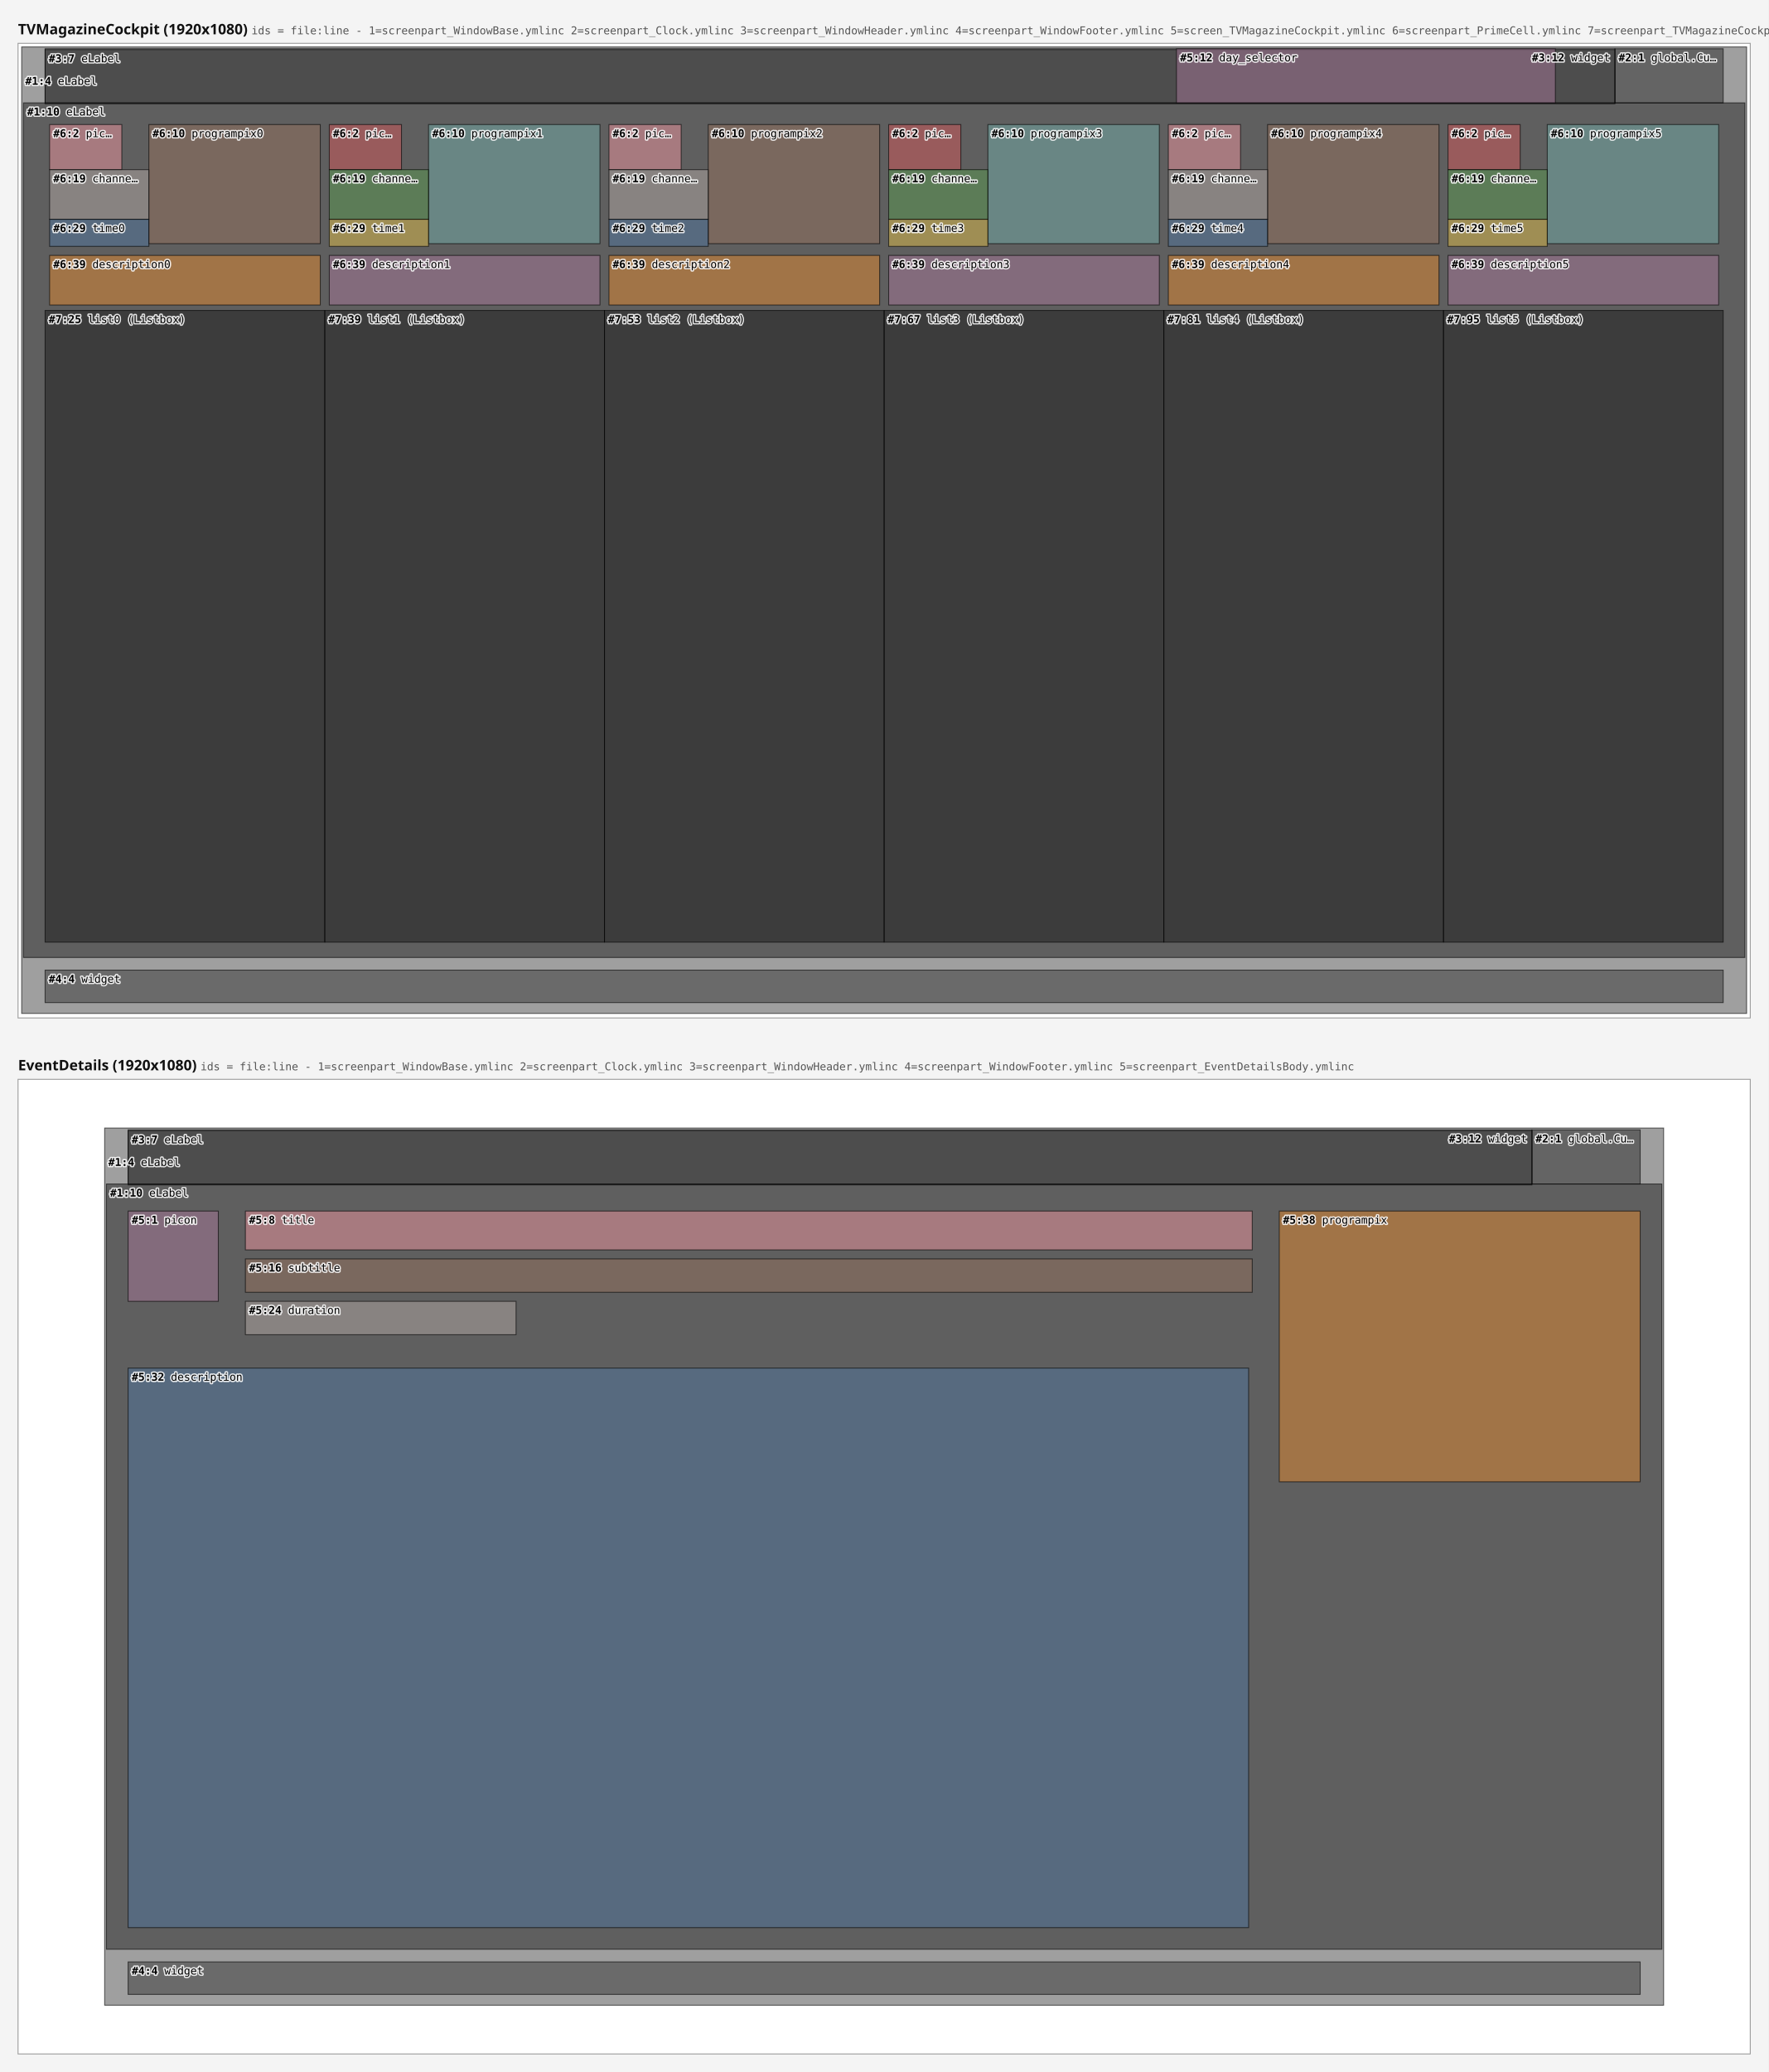
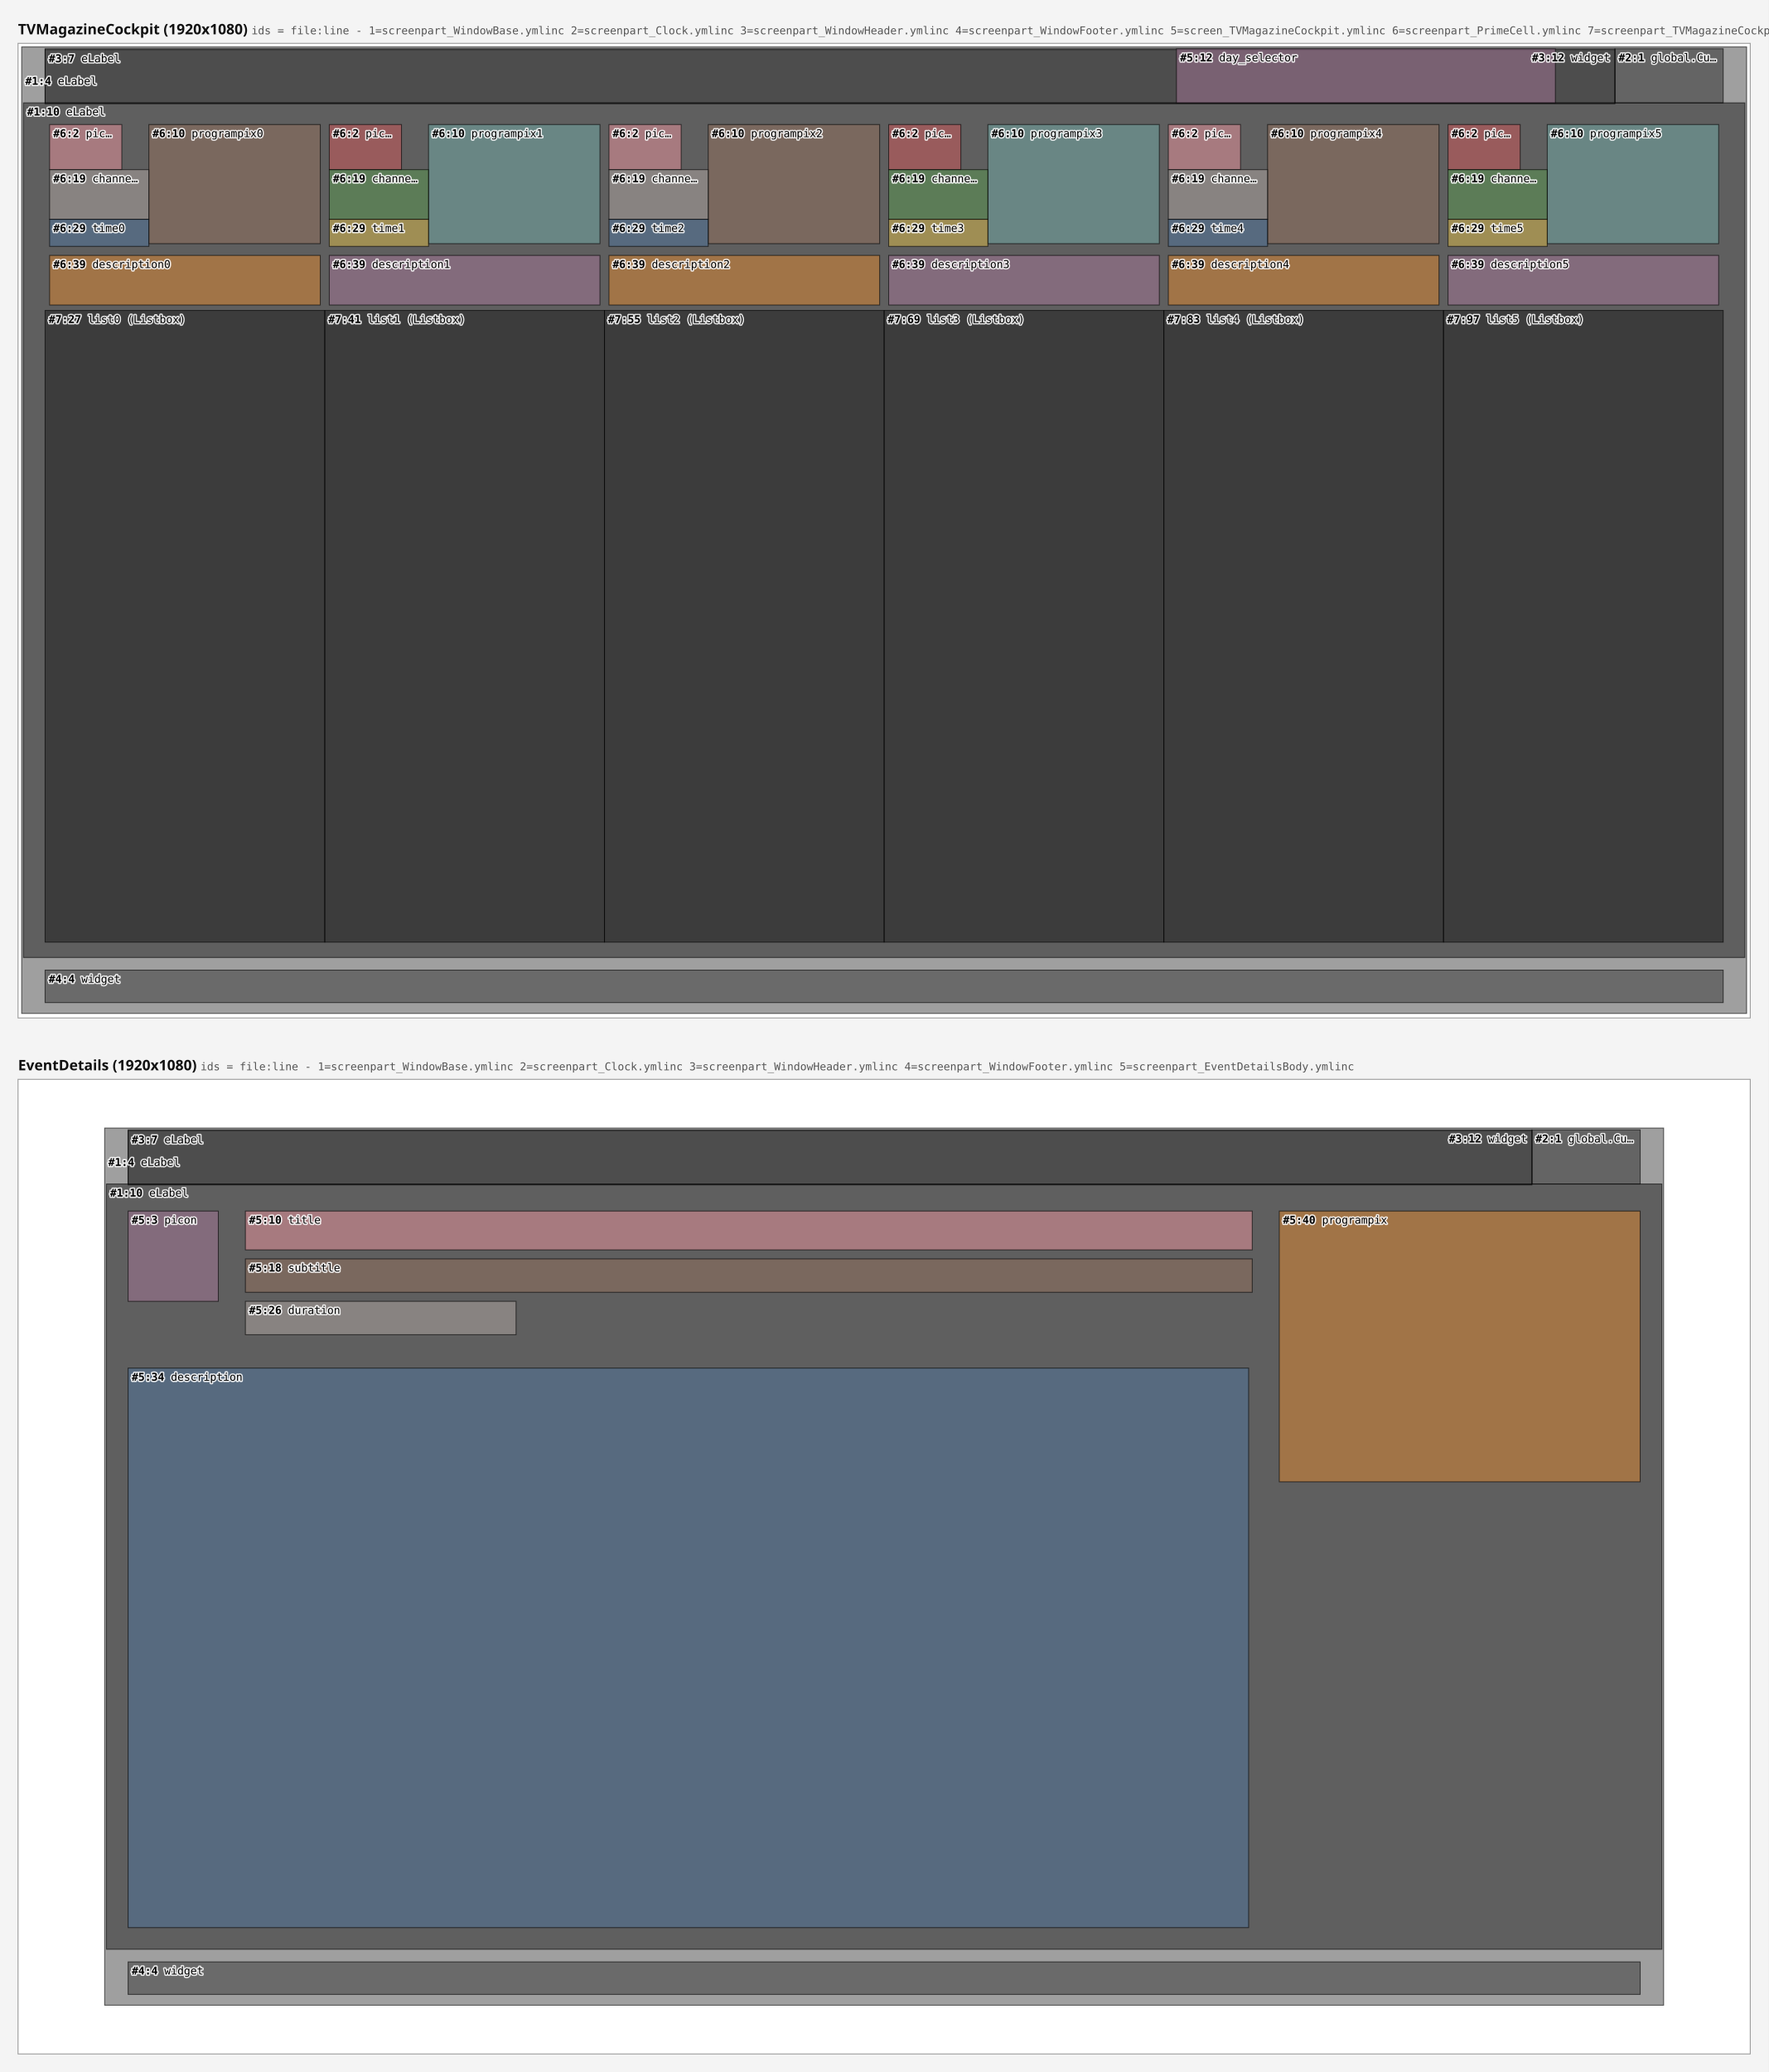
<svg xmlns="http://www.w3.org/2000/svg" width="1960" height="2296" viewBox="0 0 1960 2296">
  <rect x="0" y="0" width="1960" height="2296" fill="#f4f4f4" />
  <text x="20" y="38" font-family="sans-serif" font-size="16" font-weight="bold" fill="#111111">TVMagazineCockpit (1920x1080) <tspan font-family="monospace" font-size="12" font-weight="normal" fill="#555555">ids = file:line - 1=screenpart_WindowBase.ymlinc  2=screenpart_Clock.ymlinc  3=screenpart_WindowHeader.ymlinc  4=screenpart_WindowFooter.ymlinc  5=screen_TVMagazineCockpit.ymlinc  6=screenpart_PrimeCell.ymlinc  7=screenpart_TVMagazineCockpitBody.ymlinc</tspan>
  </text>
  <g data-screen="0" transform="translate(20,48)">
    <rect x="0" y="0" width="1920" height="1080" fill="#ffffff" stroke="#999999" stroke-width="1" />
    <rect data-ref="0:0" data-src="screenpart_WindowBase.ymlinc:4" x="4" y="4" width="1912" height="1071" fill="#2c2c2c" fill-opacity="0.45" stroke="#000000" stroke-opacity="0.6" stroke-width="1" />
    <rect data-ref="0:1" data-src="screenpart_WindowBase.ymlinc:10" x="6" y="66" width="1908" height="947" fill="#121212" fill-opacity="0.45" stroke="#000000" stroke-opacity="0.6" stroke-width="1" />
    <rect data-ref="0:7" data-src="screenpart_PrimeCell.ymlinc:2" x="35" y="90" width="80" height="50" fill="#ff9da7" fill-opacity="0.45" stroke="#000000" stroke-opacity="0.6" stroke-width="1" />
    <rect data-ref="0:8" data-src="screenpart_PrimeCell.ymlinc:10" x="145" y="90" width="190" height="132" fill="#9c755f" fill-opacity="0.45" stroke="#000000" stroke-opacity="0.6" stroke-width="1" />
    <rect data-ref="0:9" data-src="screenpart_PrimeCell.ymlinc:19" x="35" y="140" width="110" height="55" fill="#bab0ac" fill-opacity="0.45" stroke="#000000" stroke-opacity="0.6" stroke-width="1" />
    <rect data-ref="0:10" data-src="screenpart_PrimeCell.ymlinc:29" x="35" y="195" width="110" height="30" fill="#4e79a7" fill-opacity="0.45" stroke="#000000" stroke-opacity="0.6" stroke-width="1" />
    <rect data-ref="0:11" data-src="screenpart_PrimeCell.ymlinc:39" x="35" y="235" width="300" height="55" fill="#f28e2b" fill-opacity="0.45" stroke="#000000" stroke-opacity="0.6" stroke-width="1" />
    <rect data-ref="0:12" data-src="screenpart_PrimeCell.ymlinc:2" x="345" y="90" width="80" height="50" fill="#e15759" fill-opacity="0.45" stroke="#000000" stroke-opacity="0.6" stroke-width="1" />
    <rect data-ref="0:13" data-src="screenpart_PrimeCell.ymlinc:10" x="455" y="90" width="190" height="132" fill="#76b7b2" fill-opacity="0.45" stroke="#000000" stroke-opacity="0.6" stroke-width="1" />
    <rect data-ref="0:14" data-src="screenpart_PrimeCell.ymlinc:19" x="345" y="140" width="110" height="55" fill="#59a14f" fill-opacity="0.45" stroke="#000000" stroke-opacity="0.6" stroke-width="1" />
    <rect data-ref="0:15" data-src="screenpart_PrimeCell.ymlinc:29" x="345" y="195" width="110" height="30" fill="#edc948" fill-opacity="0.45" stroke="#000000" stroke-opacity="0.6" stroke-width="1" />
    <rect data-ref="0:16" data-src="screenpart_PrimeCell.ymlinc:39" x="345" y="235" width="300" height="55" fill="#b07aa1" fill-opacity="0.45" stroke="#000000" stroke-opacity="0.6" stroke-width="1" />
    <rect data-ref="0:17" data-src="screenpart_PrimeCell.ymlinc:2" x="655" y="90" width="80" height="50" fill="#ff9da7" fill-opacity="0.45" stroke="#000000" stroke-opacity="0.6" stroke-width="1" />
    <rect data-ref="0:18" data-src="screenpart_PrimeCell.ymlinc:10" x="765" y="90" width="190" height="132" fill="#9c755f" fill-opacity="0.45" stroke="#000000" stroke-opacity="0.6" stroke-width="1" />
    <rect data-ref="0:19" data-src="screenpart_PrimeCell.ymlinc:19" x="655" y="140" width="110" height="55" fill="#bab0ac" fill-opacity="0.45" stroke="#000000" stroke-opacity="0.6" stroke-width="1" />
    <rect data-ref="0:20" data-src="screenpart_PrimeCell.ymlinc:29" x="655" y="195" width="110" height="30" fill="#4e79a7" fill-opacity="0.45" stroke="#000000" stroke-opacity="0.6" stroke-width="1" />
    <rect data-ref="0:21" data-src="screenpart_PrimeCell.ymlinc:39" x="655" y="235" width="300" height="55" fill="#f28e2b" fill-opacity="0.45" stroke="#000000" stroke-opacity="0.6" stroke-width="1" />
    <rect data-ref="0:22" data-src="screenpart_PrimeCell.ymlinc:2" x="965" y="90" width="80" height="50" fill="#e15759" fill-opacity="0.45" stroke="#000000" stroke-opacity="0.6" stroke-width="1" />
    <rect data-ref="0:23" data-src="screenpart_PrimeCell.ymlinc:10" x="1075" y="90" width="190" height="132" fill="#76b7b2" fill-opacity="0.45" stroke="#000000" stroke-opacity="0.6" stroke-width="1" />
    <rect data-ref="0:24" data-src="screenpart_PrimeCell.ymlinc:19" x="965" y="140" width="110" height="55" fill="#59a14f" fill-opacity="0.45" stroke="#000000" stroke-opacity="0.6" stroke-width="1" />
    <rect data-ref="0:25" data-src="screenpart_PrimeCell.ymlinc:29" x="965" y="195" width="110" height="30" fill="#edc948" fill-opacity="0.45" stroke="#000000" stroke-opacity="0.6" stroke-width="1" />
    <rect data-ref="0:26" data-src="screenpart_PrimeCell.ymlinc:39" x="965" y="235" width="300" height="55" fill="#b07aa1" fill-opacity="0.45" stroke="#000000" stroke-opacity="0.6" stroke-width="1" />
    <rect data-ref="0:27" data-src="screenpart_PrimeCell.ymlinc:2" x="1275" y="90" width="80" height="50" fill="#ff9da7" fill-opacity="0.45" stroke="#000000" stroke-opacity="0.6" stroke-width="1" />
    <rect data-ref="0:28" data-src="screenpart_PrimeCell.ymlinc:10" x="1385" y="90" width="190" height="132" fill="#9c755f" fill-opacity="0.45" stroke="#000000" stroke-opacity="0.6" stroke-width="1" />
    <rect data-ref="0:29" data-src="screenpart_PrimeCell.ymlinc:19" x="1275" y="140" width="110" height="55" fill="#bab0ac" fill-opacity="0.45" stroke="#000000" stroke-opacity="0.6" stroke-width="1" />
    <rect data-ref="0:30" data-src="screenpart_PrimeCell.ymlinc:29" x="1275" y="195" width="110" height="30" fill="#4e79a7" fill-opacity="0.45" stroke="#000000" stroke-opacity="0.6" stroke-width="1" />
    <rect data-ref="0:31" data-src="screenpart_PrimeCell.ymlinc:39" x="1275" y="235" width="300" height="55" fill="#f28e2b" fill-opacity="0.45" stroke="#000000" stroke-opacity="0.6" stroke-width="1" />
    <rect data-ref="0:32" data-src="screenpart_PrimeCell.ymlinc:2" x="1585" y="90" width="80" height="50" fill="#e15759" fill-opacity="0.45" stroke="#000000" stroke-opacity="0.6" stroke-width="1" />
    <rect data-ref="0:33" data-src="screenpart_PrimeCell.ymlinc:10" x="1695" y="90" width="190" height="132" fill="#76b7b2" fill-opacity="0.45" stroke="#000000" stroke-opacity="0.6" stroke-width="1" />
    <rect data-ref="0:34" data-src="screenpart_PrimeCell.ymlinc:19" x="1585" y="140" width="110" height="55" fill="#59a14f" fill-opacity="0.45" stroke="#000000" stroke-opacity="0.6" stroke-width="1" />
    <rect data-ref="0:35" data-src="screenpart_PrimeCell.ymlinc:29" x="1585" y="195" width="110" height="30" fill="#edc948" fill-opacity="0.45" stroke="#000000" stroke-opacity="0.6" stroke-width="1" />
    <rect data-ref="0:36" data-src="screenpart_PrimeCell.ymlinc:39" x="1585" y="235" width="300" height="55" fill="#b07aa1" fill-opacity="0.45" stroke="#000000" stroke-opacity="0.6" stroke-width="1" />
-     <rect data-ref="0:37" data-src="screenpart_TVMagazineCockpitBody.ymlinc:25" x="30" y="296" width="310" height="700" fill="#121212" fill-opacity="0.45" stroke="#000000" stroke-opacity="0.6" stroke-width="1" />
-     <rect data-ref="0:38" data-src="screenpart_TVMagazineCockpitBody.ymlinc:39" x="340" y="296" width="310" height="700" fill="#121212" fill-opacity="0.45" stroke="#000000" stroke-opacity="0.6" stroke-width="1" />
-     <rect data-ref="0:39" data-src="screenpart_TVMagazineCockpitBody.ymlinc:53" x="650" y="296" width="310" height="700" fill="#121212" fill-opacity="0.45" stroke="#000000" stroke-opacity="0.6" stroke-width="1" />
-     <rect data-ref="0:40" data-src="screenpart_TVMagazineCockpitBody.ymlinc:67" x="960" y="296" width="310" height="700" fill="#121212" fill-opacity="0.45" stroke="#000000" stroke-opacity="0.6" stroke-width="1" />
-     <rect data-ref="0:41" data-src="screenpart_TVMagazineCockpitBody.ymlinc:81" x="1270" y="296" width="310" height="700" fill="#121212" fill-opacity="0.45" stroke="#000000" stroke-opacity="0.6" stroke-width="1" />
-     <rect data-ref="0:42" data-src="screenpart_TVMagazineCockpitBody.ymlinc:95" x="1580" y="296" width="310" height="700" fill="#121212" fill-opacity="0.45" stroke="#000000" stroke-opacity="0.6" stroke-width="1" />
+     <rect data-ref="0:37" data-src="screenpart_TVMagazineCockpitBody.ymlinc:27" x="30" y="296" width="310" height="700" fill="#121212" fill-opacity="0.45" stroke="#000000" stroke-opacity="0.6" stroke-width="1" />
+     <rect data-ref="0:38" data-src="screenpart_TVMagazineCockpitBody.ymlinc:41" x="340" y="296" width="310" height="700" fill="#121212" fill-opacity="0.45" stroke="#000000" stroke-opacity="0.6" stroke-width="1" />
+     <rect data-ref="0:39" data-src="screenpart_TVMagazineCockpitBody.ymlinc:55" x="650" y="296" width="310" height="700" fill="#121212" fill-opacity="0.45" stroke="#000000" stroke-opacity="0.6" stroke-width="1" />
+     <rect data-ref="0:40" data-src="screenpart_TVMagazineCockpitBody.ymlinc:69" x="960" y="296" width="310" height="700" fill="#121212" fill-opacity="0.45" stroke="#000000" stroke-opacity="0.6" stroke-width="1" />
+     <rect data-ref="0:41" data-src="screenpart_TVMagazineCockpitBody.ymlinc:83" x="1270" y="296" width="310" height="700" fill="#121212" fill-opacity="0.45" stroke="#000000" stroke-opacity="0.6" stroke-width="1" />
+     <rect data-ref="0:42" data-src="screenpart_TVMagazineCockpitBody.ymlinc:97" x="1580" y="296" width="310" height="700" fill="#121212" fill-opacity="0.45" stroke="#000000" stroke-opacity="0.6" stroke-width="1" />
    <rect data-ref="0:5" data-src="screenpart_WindowFooter.ymlinc:4" x="30" y="1027" width="1860" height="36" fill="#2c2c2c" fill-opacity="0.45" stroke="#000000" stroke-opacity="0.6" stroke-width="1" />
    <rect data-ref="0:3" data-src="screenpart_WindowHeader.ymlinc:7" x="30" y="7" width="1740" height="60" fill="#2c2c2c" fill-opacity="0.45" stroke="#000000" stroke-opacity="0.6" stroke-width="1" />
    <rect data-ref="0:2" data-src="screenpart_Clock.ymlinc:1" x="1770" y="6" width="120" height="60" fill="#1d1d1d" fill-opacity="0.45" stroke="#000000" stroke-opacity="0.6" stroke-width="1" />
    <rect data-ref="0:4" data-src="screenpart_WindowHeader.ymlinc:12" x="30" y="6" width="1740" height="60" fill="#2c2c2c" fill-opacity="0.45" stroke="#000000" stroke-opacity="0.6" stroke-width="1" />
    <rect data-ref="0:6" data-src="screen_TVMagazineCockpit.ymlinc:12" x="1284" y="6" width="420" height="60" fill="#b07aa1" fill-opacity="0.45" stroke="#000000" stroke-opacity="0.6" stroke-width="1" />
    <g pointer-events="none" font-family="monospace" font-size="12" fill="#000000" stroke="#ffffff" stroke-width="3" stroke-opacity="0.85" stroke-linejoin="round" paint-order="stroke">
      <text x="8" y="46">
        <tspan font-weight="bold">#1:4</tspan> eLabel</text>
      <text x="10" y="80">
        <tspan font-weight="bold">#1:10</tspan> eLabel</text>
      <text x="39" y="104">
        <tspan font-weight="bold">#6:2</tspan> pic…</text>
      <text x="149" y="104">
        <tspan font-weight="bold">#6:10</tspan> programpix0</text>
      <text x="39" y="154">
        <tspan font-weight="bold">#6:19</tspan> channe…</text>
      <text x="39" y="209">
        <tspan font-weight="bold">#6:29</tspan> time0</text>
      <text x="39" y="249">
        <tspan font-weight="bold">#6:39</tspan> description0</text>
      <text x="349" y="104">
        <tspan font-weight="bold">#6:2</tspan> pic…</text>
      <text x="459" y="104">
        <tspan font-weight="bold">#6:10</tspan> programpix1</text>
      <text x="349" y="154">
        <tspan font-weight="bold">#6:19</tspan> channe…</text>
      <text x="349" y="209">
        <tspan font-weight="bold">#6:29</tspan> time1</text>
      <text x="349" y="249">
        <tspan font-weight="bold">#6:39</tspan> description1</text>
      <text x="659" y="104">
        <tspan font-weight="bold">#6:2</tspan> pic…</text>
      <text x="769" y="104">
        <tspan font-weight="bold">#6:10</tspan> programpix2</text>
      <text x="659" y="154">
        <tspan font-weight="bold">#6:19</tspan> channe…</text>
      <text x="659" y="209">
        <tspan font-weight="bold">#6:29</tspan> time2</text>
      <text x="659" y="249">
        <tspan font-weight="bold">#6:39</tspan> description2</text>
      <text x="969" y="104">
        <tspan font-weight="bold">#6:2</tspan> pic…</text>
      <text x="1079" y="104">
        <tspan font-weight="bold">#6:10</tspan> programpix3</text>
      <text x="969" y="154">
        <tspan font-weight="bold">#6:19</tspan> channe…</text>
      <text x="969" y="209">
        <tspan font-weight="bold">#6:29</tspan> time3</text>
      <text x="969" y="249">
        <tspan font-weight="bold">#6:39</tspan> description3</text>
      <text x="1279" y="104">
        <tspan font-weight="bold">#6:2</tspan> pic…</text>
      <text x="1389" y="104">
        <tspan font-weight="bold">#6:10</tspan> programpix4</text>
      <text x="1279" y="154">
        <tspan font-weight="bold">#6:19</tspan> channe…</text>
      <text x="1279" y="209">
        <tspan font-weight="bold">#6:29</tspan> time4</text>
      <text x="1279" y="249">
        <tspan font-weight="bold">#6:39</tspan> description4</text>
      <text x="1589" y="104">
        <tspan font-weight="bold">#6:2</tspan> pic…</text>
      <text x="1699" y="104">
        <tspan font-weight="bold">#6:10</tspan> programpix5</text>
      <text x="1589" y="154">
        <tspan font-weight="bold">#6:19</tspan> channe…</text>
      <text x="1589" y="209">
        <tspan font-weight="bold">#6:29</tspan> time5</text>
      <text x="1589" y="249">
        <tspan font-weight="bold">#6:39</tspan> description5</text>
      <text x="34" y="310">
-         <tspan font-weight="bold">#7:25</tspan> list0 (Listbox)</text>
+         <tspan font-weight="bold">#7:27</tspan> list0 (Listbox)</text>
      <text x="344" y="310">
-         <tspan font-weight="bold">#7:39</tspan> list1 (Listbox)</text>
+         <tspan font-weight="bold">#7:41</tspan> list1 (Listbox)</text>
      <text x="654" y="310">
-         <tspan font-weight="bold">#7:53</tspan> list2 (Listbox)</text>
+         <tspan font-weight="bold">#7:55</tspan> list2 (Listbox)</text>
      <text x="964" y="310">
-         <tspan font-weight="bold">#7:67</tspan> list3 (Listbox)</text>
+         <tspan font-weight="bold">#7:69</tspan> list3 (Listbox)</text>
      <text x="1274" y="310">
-         <tspan font-weight="bold">#7:81</tspan> list4 (Listbox)</text>
+         <tspan font-weight="bold">#7:83</tspan> list4 (Listbox)</text>
      <text x="1584" y="310">
-         <tspan font-weight="bold">#7:95</tspan> list5 (Listbox)</text>
+         <tspan font-weight="bold">#7:97</tspan> list5 (Listbox)</text>
      <text x="34" y="1041">
        <tspan font-weight="bold">#4:4</tspan> widget</text>
      <text x="34" y="21">
        <tspan font-weight="bold">#3:7</tspan> eLabel</text>
      <text x="1774" y="20">
        <tspan font-weight="bold">#2:1</tspan> global.Cu…</text>
      <text x="1678" y="20">
        <tspan font-weight="bold">#3:12</tspan> widget</text>
      <text x="1288" y="20">
        <tspan font-weight="bold">#5:12</tspan> day_selector</text>
    </g>
  </g>
  <text x="20" y="1186" font-family="sans-serif" font-size="16" font-weight="bold" fill="#111111">EventDetails (1920x1080) <tspan font-family="monospace" font-size="12" font-weight="normal" fill="#555555">ids = file:line - 1=screenpart_WindowBase.ymlinc  2=screenpart_Clock.ymlinc  3=screenpart_WindowHeader.ymlinc  4=screenpart_WindowFooter.ymlinc  5=screenpart_EventDetailsBody.ymlinc</tspan>
  </text>
  <g data-screen="1" transform="translate(20,1196)">
    <rect x="0" y="0" width="1920" height="1080" fill="#ffffff" stroke="#999999" stroke-width="1" />
    <rect data-ref="1:0" data-src="screenpart_WindowBase.ymlinc:4" x="96" y="54" width="1728" height="972" fill="#2c2c2c" fill-opacity="0.45" stroke="#000000" stroke-opacity="0.6" stroke-width="1" />
    <rect data-ref="1:1" data-src="screenpart_WindowBase.ymlinc:10" x="98" y="116" width="1724" height="848" fill="#121212" fill-opacity="0.45" stroke="#000000" stroke-opacity="0.6" stroke-width="1" />
-     <rect data-ref="1:6" data-src="screenpart_EventDetailsBody.ymlinc:1" x="122" y="146" width="100" height="100" fill="#b07aa1" fill-opacity="0.45" stroke="#000000" stroke-opacity="0.6" stroke-width="1" />
-     <rect data-ref="1:10" data-src="screenpart_EventDetailsBody.ymlinc:32" x="122" y="320" width="1242" height="620" fill="#4e79a7" fill-opacity="0.45" stroke="#000000" stroke-opacity="0.6" stroke-width="1" />
-     <rect data-ref="1:11" data-src="screenpart_EventDetailsBody.ymlinc:38" x="1398" y="146" width="400" height="300" fill="#f28e2b" fill-opacity="0.45" stroke="#000000" stroke-opacity="0.6" stroke-width="1" />
-     <rect data-ref="1:7" data-src="screenpart_EventDetailsBody.ymlinc:8" x="252" y="146" width="1116" height="43" fill="#ff9da7" fill-opacity="0.45" stroke="#000000" stroke-opacity="0.6" stroke-width="1" />
-     <rect data-ref="1:8" data-src="screenpart_EventDetailsBody.ymlinc:16" x="252" y="199" width="1116" height="37" fill="#9c755f" fill-opacity="0.45" stroke="#000000" stroke-opacity="0.6" stroke-width="1" />
-     <rect data-ref="1:9" data-src="screenpart_EventDetailsBody.ymlinc:24" x="252" y="246" width="300" height="37" fill="#bab0ac" fill-opacity="0.45" stroke="#000000" stroke-opacity="0.6" stroke-width="1" />
+     <rect data-ref="1:6" data-src="screenpart_EventDetailsBody.ymlinc:3" x="122" y="146" width="100" height="100" fill="#b07aa1" fill-opacity="0.45" stroke="#000000" stroke-opacity="0.6" stroke-width="1" />
+     <rect data-ref="1:10" data-src="screenpart_EventDetailsBody.ymlinc:34" x="122" y="320" width="1242" height="620" fill="#4e79a7" fill-opacity="0.45" stroke="#000000" stroke-opacity="0.6" stroke-width="1" />
+     <rect data-ref="1:11" data-src="screenpart_EventDetailsBody.ymlinc:40" x="1398" y="146" width="400" height="300" fill="#f28e2b" fill-opacity="0.45" stroke="#000000" stroke-opacity="0.6" stroke-width="1" />
+     <rect data-ref="1:7" data-src="screenpart_EventDetailsBody.ymlinc:10" x="252" y="146" width="1116" height="43" fill="#ff9da7" fill-opacity="0.45" stroke="#000000" stroke-opacity="0.6" stroke-width="1" />
+     <rect data-ref="1:8" data-src="screenpart_EventDetailsBody.ymlinc:18" x="252" y="199" width="1116" height="37" fill="#9c755f" fill-opacity="0.45" stroke="#000000" stroke-opacity="0.6" stroke-width="1" />
+     <rect data-ref="1:9" data-src="screenpart_EventDetailsBody.ymlinc:26" x="252" y="246" width="300" height="37" fill="#bab0ac" fill-opacity="0.45" stroke="#000000" stroke-opacity="0.6" stroke-width="1" />
    <rect data-ref="1:5" data-src="screenpart_WindowFooter.ymlinc:4" x="122" y="978" width="1676" height="36" fill="#2c2c2c" fill-opacity="0.45" stroke="#000000" stroke-opacity="0.6" stroke-width="1" />
    <rect data-ref="1:3" data-src="screenpart_WindowHeader.ymlinc:7" x="122" y="57" width="1556" height="60" fill="#2c2c2c" fill-opacity="0.45" stroke="#000000" stroke-opacity="0.6" stroke-width="1" />
    <rect data-ref="1:2" data-src="screenpart_Clock.ymlinc:1" x="1678" y="56" width="120" height="60" fill="#1d1d1d" fill-opacity="0.45" stroke="#000000" stroke-opacity="0.6" stroke-width="1" />
    <rect data-ref="1:4" data-src="screenpart_WindowHeader.ymlinc:12" x="122" y="56" width="1556" height="60" fill="#2c2c2c" fill-opacity="0.45" stroke="#000000" stroke-opacity="0.6" stroke-width="1" />
    <g pointer-events="none" font-family="monospace" font-size="12" fill="#000000" stroke="#ffffff" stroke-width="3" stroke-opacity="0.85" stroke-linejoin="round" paint-order="stroke">
      <text x="100" y="96">
        <tspan font-weight="bold">#1:4</tspan> eLabel</text>
      <text x="102" y="130">
        <tspan font-weight="bold">#1:10</tspan> eLabel</text>
      <text x="126" y="160">
-         <tspan font-weight="bold">#5:1</tspan> picon</text>
+         <tspan font-weight="bold">#5:3</tspan> picon</text>
      <text x="126" y="334">
-         <tspan font-weight="bold">#5:32</tspan> description</text>
+         <tspan font-weight="bold">#5:34</tspan> description</text>
      <text x="1402" y="160">
-         <tspan font-weight="bold">#5:38</tspan> programpix</text>
+         <tspan font-weight="bold">#5:40</tspan> programpix</text>
      <text x="256" y="160">
-         <tspan font-weight="bold">#5:8</tspan> title</text>
+         <tspan font-weight="bold">#5:10</tspan> title</text>
      <text x="256" y="213">
-         <tspan font-weight="bold">#5:16</tspan> subtitle</text>
+         <tspan font-weight="bold">#5:18</tspan> subtitle</text>
      <text x="256" y="260">
-         <tspan font-weight="bold">#5:24</tspan> duration</text>
+         <tspan font-weight="bold">#5:26</tspan> duration</text>
      <text x="126" y="992">
        <tspan font-weight="bold">#4:4</tspan> widget</text>
      <text x="126" y="71">
        <tspan font-weight="bold">#3:7</tspan> eLabel</text>
      <text x="1682" y="70">
        <tspan font-weight="bold">#2:1</tspan> global.Cu…</text>
      <text x="1586" y="70">
        <tspan font-weight="bold">#3:12</tspan> widget</text>
    </g>
  </g>
</svg>
